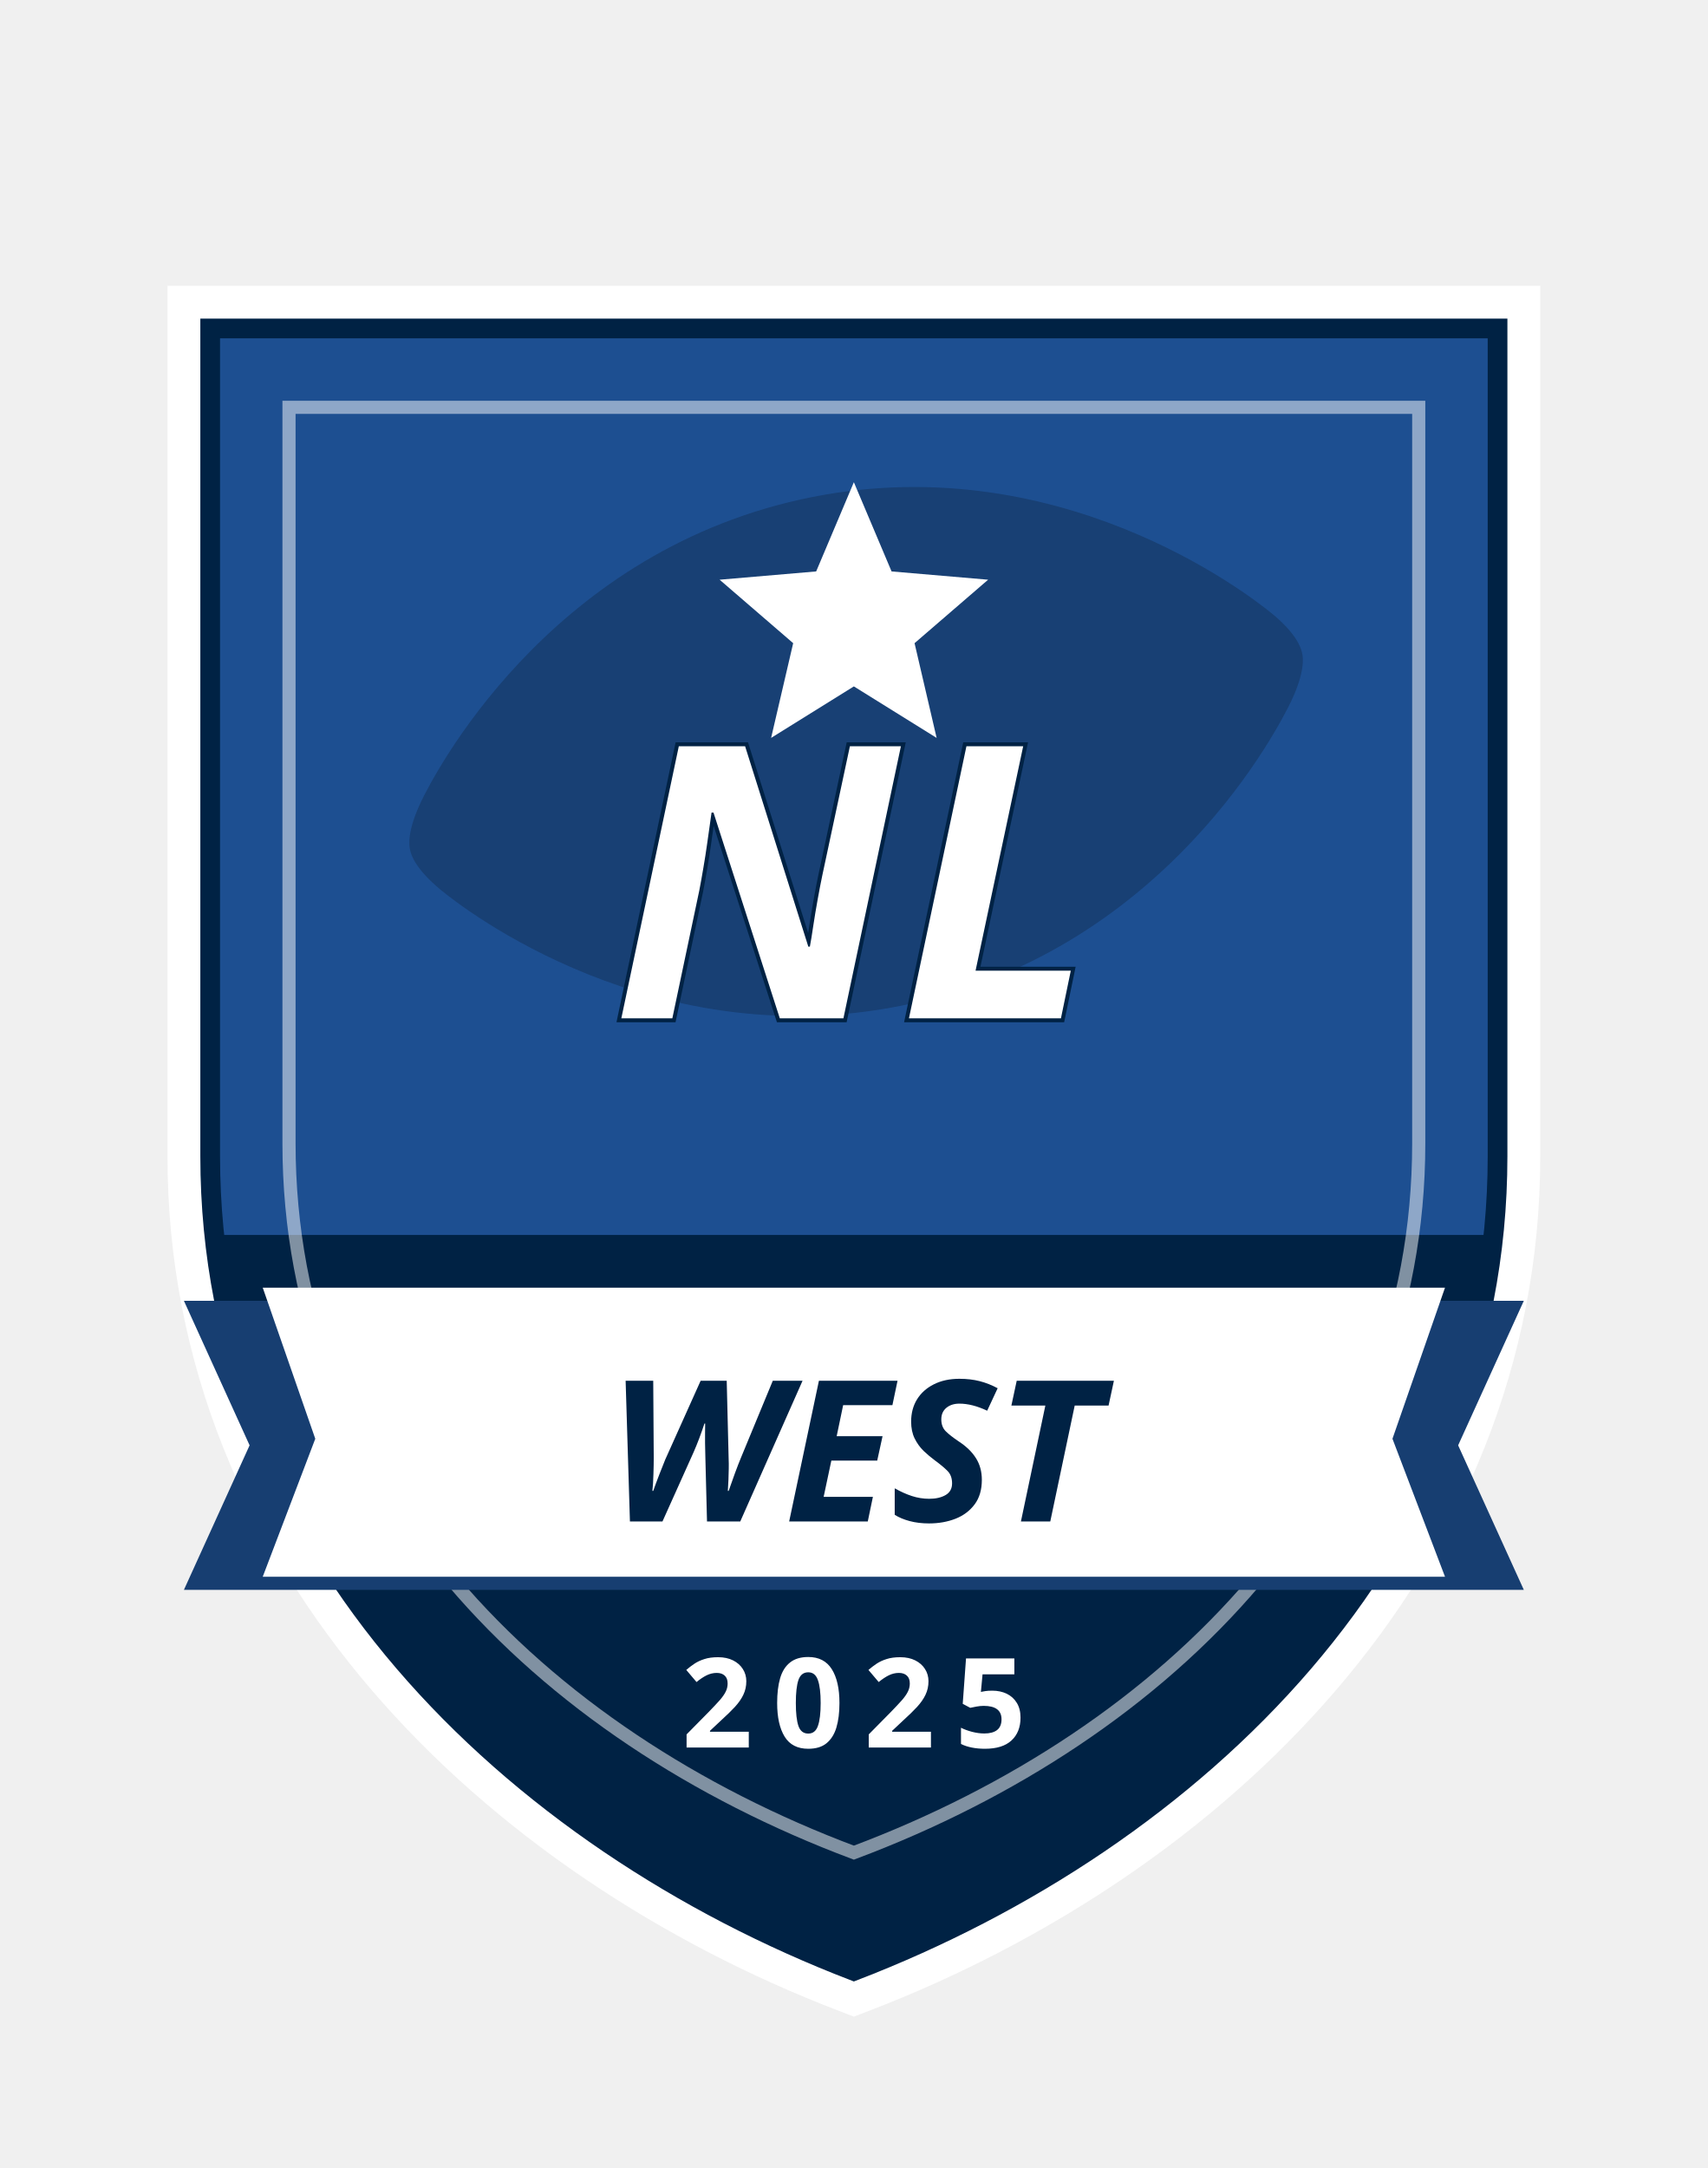
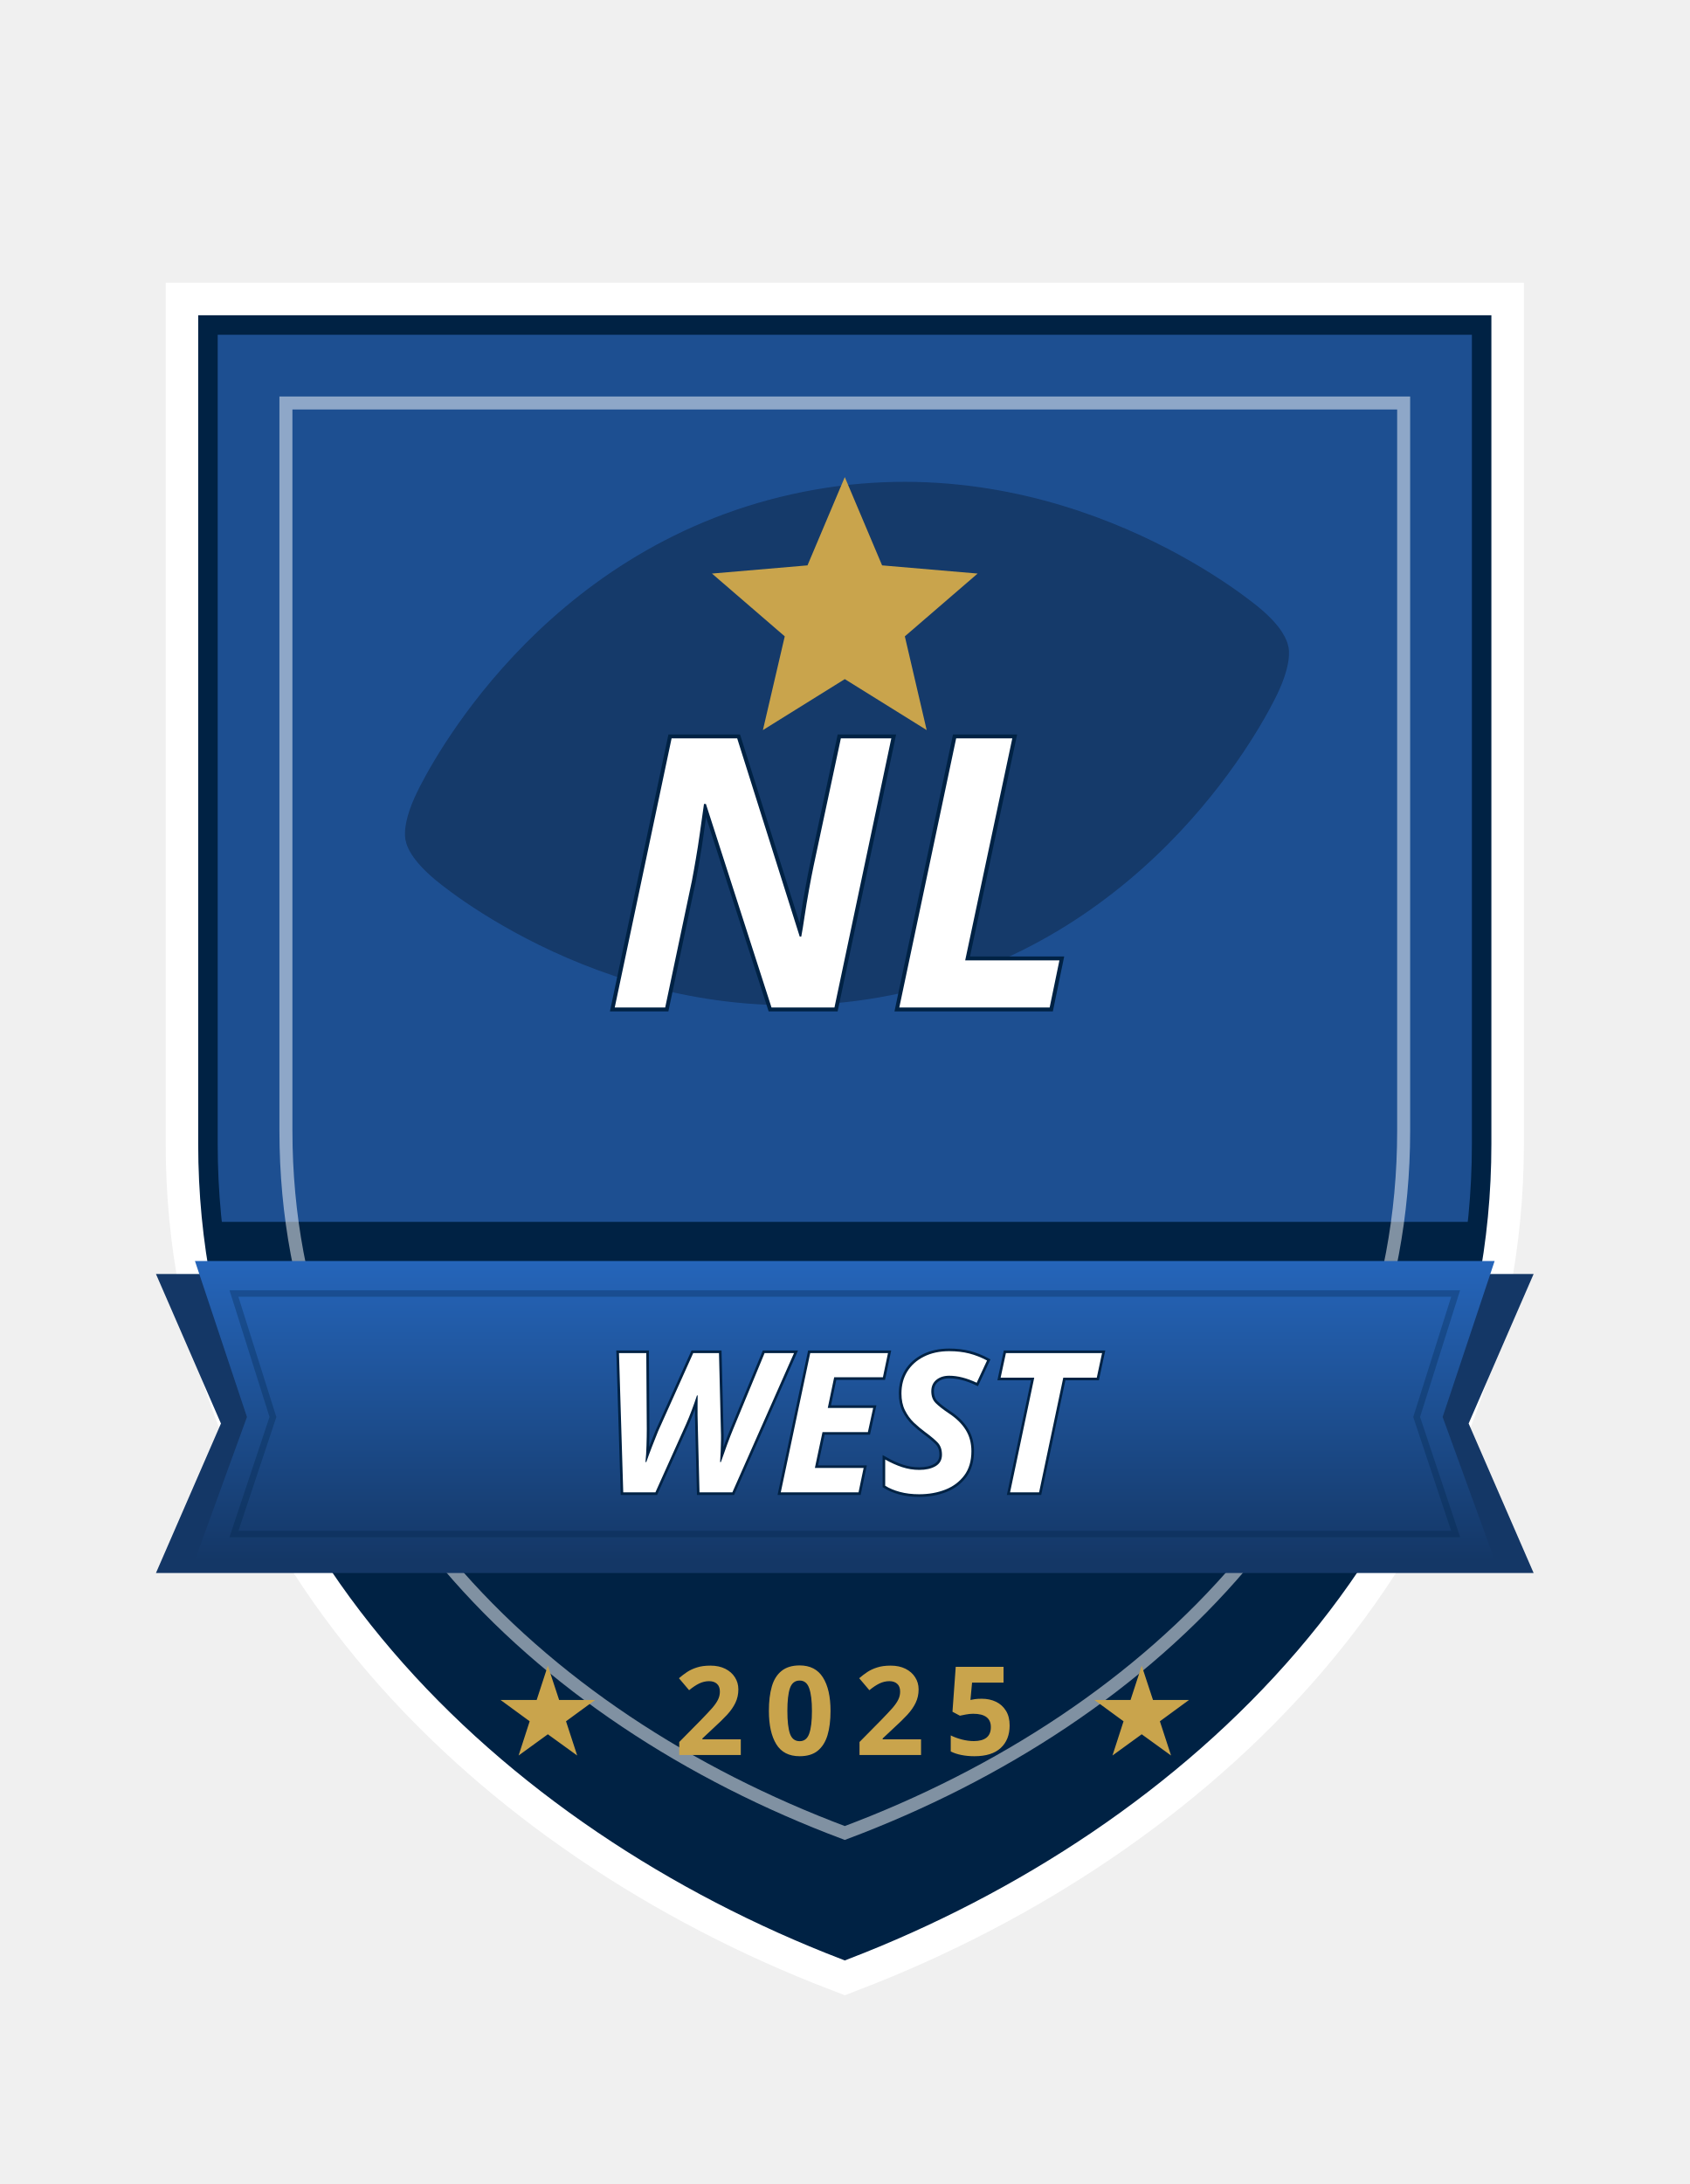
- <svg xmlns="http://www.w3.org/2000/svg" viewBox="0 0 260 330">
+ <svg xmlns="http://www.w3.org/2000/svg" viewBox="0 0 260 336">
  <defs>
    <clipPath id="sh">
      <path d="M32 50 L228 50 L228 176 C228 236 182 280 130 300 C78 280 32 236 32 176 Z" />
    </clipPath>
+     <linearGradient id="g_west" x1="0" y1="0" x2="0" y2="1">
+       <stop offset="0" stop-color="#2565ba" />
+       <stop offset="0.5" stop-color="#1d4f91" />
+       <stop offset="1" stop-color="#143766" />
+     </linearGradient>
  </defs>
  <path d="M32 50 L228 50 L228 176 C228 236 182 280 130 300 C78 280 32 236 32 176 Z" fill="none" stroke="#ffffff" stroke-width="13" />
  <path d="M32 50 L228 50 L228 176 C228 236 182 280 130 300 C78 280 32 236 32 176 Z" fill="#002244" />
  <g clip-path="url(#sh)">
    <rect x="20" y="40" width="220" height="148" fill="#1d4f91" />
    <g transform="translate(130 114) scale(0.52) translate(-202 -85)" opacity="0.9">
-       <path d="M219 159.5c74.8-16.6 107.5-81.1 111-88.4 4.1-8.6 3.6-13 3.2-14.3-.3-1.4-1.6-5.6-9-11.6C317.9 40.1 261-4.6 186.3 12c-74.7 16.6-107.5 81.1-111 88.4-4.1 8.6-3.6 12.9-3.2 14.3.3 1.4 1.6 5.5 9 11.6 6.2 5.1 63.1 49.8 137.9 33.2z" fill="#173e71" />
+       <path d="M219 159.5c74.8-16.6 107.5-81.1 111-88.4 4.1-8.6 3.6-13 3.2-14.3-.3-1.4-1.6-5.6-9-11.6C317.9 40.1 261-4.6 186.3 12c-74.7 16.6-107.5 81.1-111 88.4-4.1 8.6-3.6 12.9-3.2 14.3.3 1.4 1.6 5.5 9 11.6 6.2 5.1 63.1 49.8 137.9 33.2z" fill="#143766" />
    </g>
    <rect x="20" y="188" width="220" height="132" fill="#002244" />
  </g>
  <path d="M44 62 L216 62 L216 174 C216 226 178 264 130 282 C82 264 44 226 44 174 Z" fill="none" stroke="#ffffff" stroke-width="2" opacity="0.5" />
  <path d="M32 50 L228 50 L228 176 C228 236 182 280 130 300 C78 280 32 236 32 176 Z" fill="none" stroke="#002244" stroke-width="3" />
  <g transform="translate(130,93) scale(1.4)">
-     <path d="M0 -14L4.1 -4.3L14.6 -3.4L6.6 3.5L9 13.8L0 8.2L-9 13.8L-6.6 3.5L-14.6 -3.4L-4.1 -4.3Z" fill="#ffffff" />
+     <path d="M0 -14L4.1 -4.3L14.6 -3.4L6.6 3.5L9 13.8L0 8.2L-9 13.8L-6.6 3.5L-14.6 -3.4L-4.1 -4.3Z" fill="#c9a44c" />
  </g>
  <text x="130" y="155" text-anchor="middle" font-family="'UFC Sans Condensed','Arial Narrow',sans-serif" font-weight="700" font-style="italic" font-size="58" fill="#ffffff" stroke="#002244" stroke-width="1.2" paint-order="stroke">NL</text>
  <g>
-     <path d="M28 198 L232 198 L222 220 L232 242 L28 242 L38 220 Z" fill="#173e71" />
-     <path d="M40 196 L220 196 L212 219 L220 240 L40 240 L48 219 Z" fill="#ffffff" />
-     <text x="130" y="221" text-anchor="middle" font-family="'UFC Sans Condensed','Arial Narrow',sans-serif" font-weight="700" font-style="italic" font-size="30" fill="#002244" dominant-baseline="middle">WEST</text>
+     <path d="M24 196 L236 196 L226 219 L236 242 L24 242 L34 219 Z" fill="#143766" />
+     <path d="M30 194 L230 194 L222 218 L230 240 L30 240 L38 218 Z" fill="url(#g_west)" />
+     <path d="M36 199 L224 199 L218 218 L224 236 L36 236 L42 218 Z" fill="none" stroke="#002244" stroke-width="1" opacity="0.3" />
+     <text x="130" y="219" text-anchor="middle" font-family="'UFC Sans Condensed','Arial Narrow',sans-serif" font-weight="700" font-style="italic" font-size="30" fill="#ffffff" stroke="#002244" stroke-width="0.8" paint-order="stroke" dominant-baseline="middle">WEST</text>
  </g>
-   <text x="130" y="266" text-anchor="middle" font-family="'UFC Sans Condensed','Arial Narrow',sans-serif" font-weight="700" font-size="19" fill="#ffffff" letter-spacing="3">2025</text>
+   <text x="130" y="270" text-anchor="middle" font-family="'UFC Sans Condensed','Arial Narrow',sans-serif" font-weight="700" font-size="19" fill="#c9a44c" letter-spacing="3">★  2025  ★</text>
</svg>
